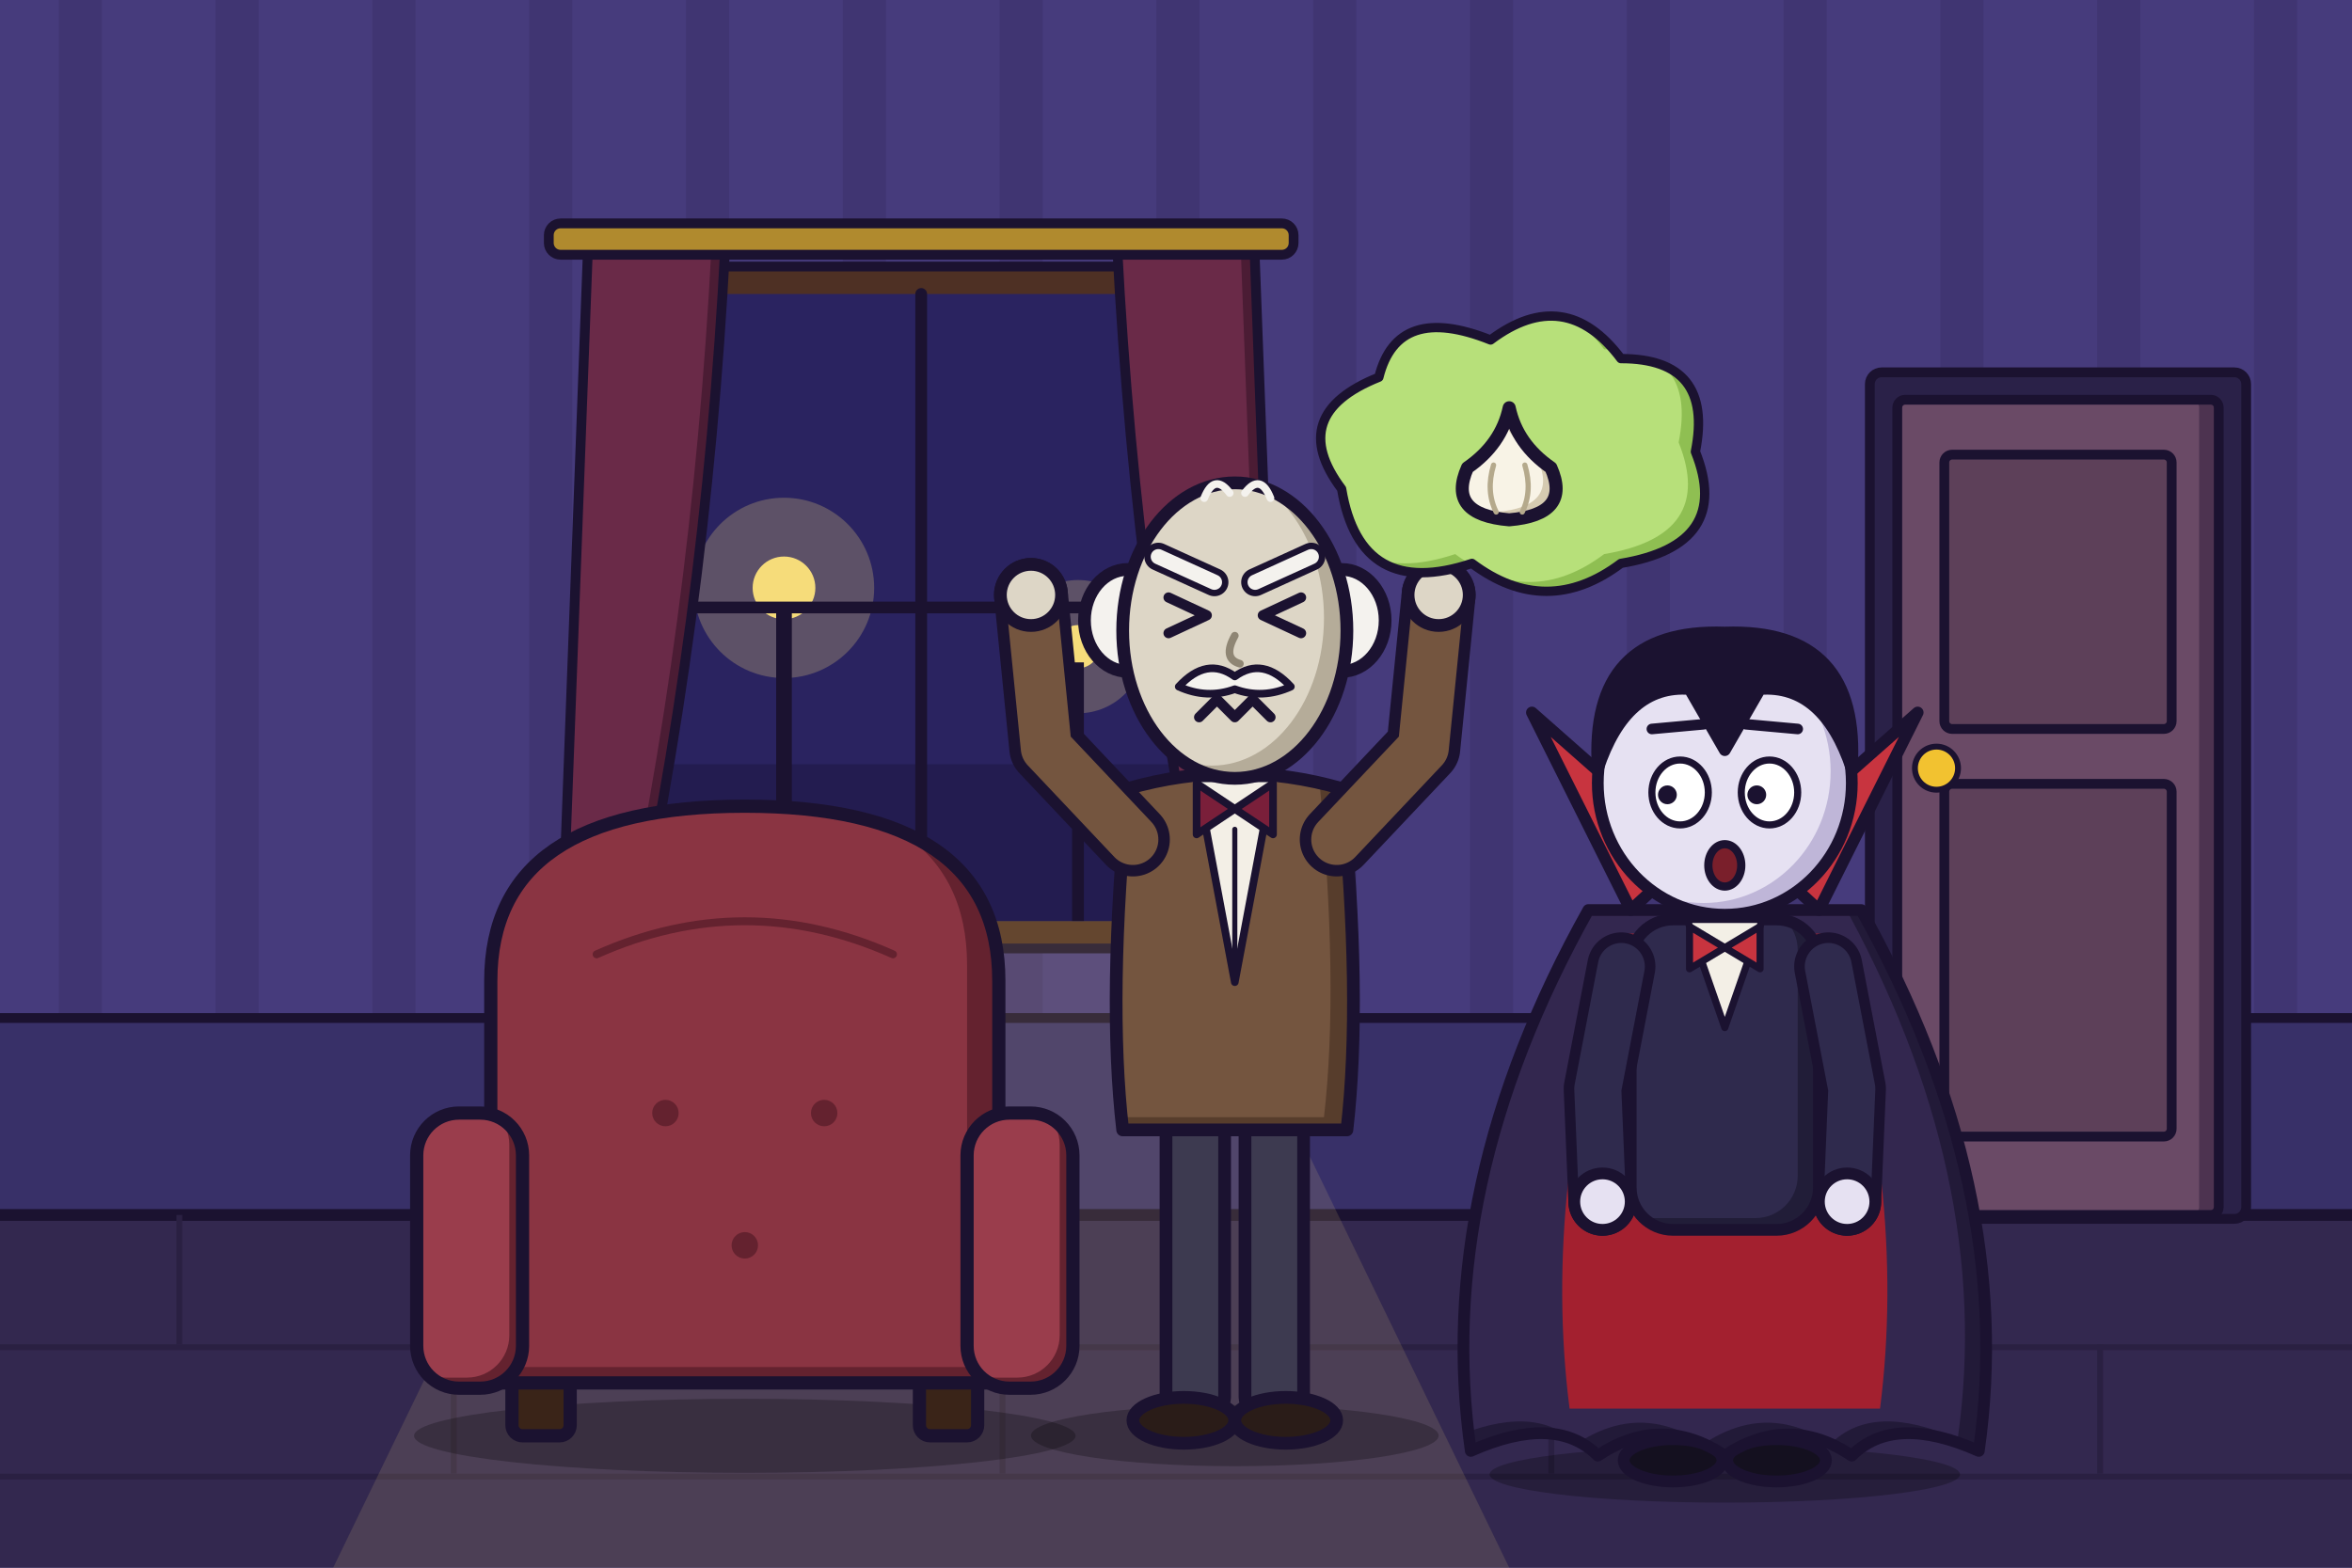
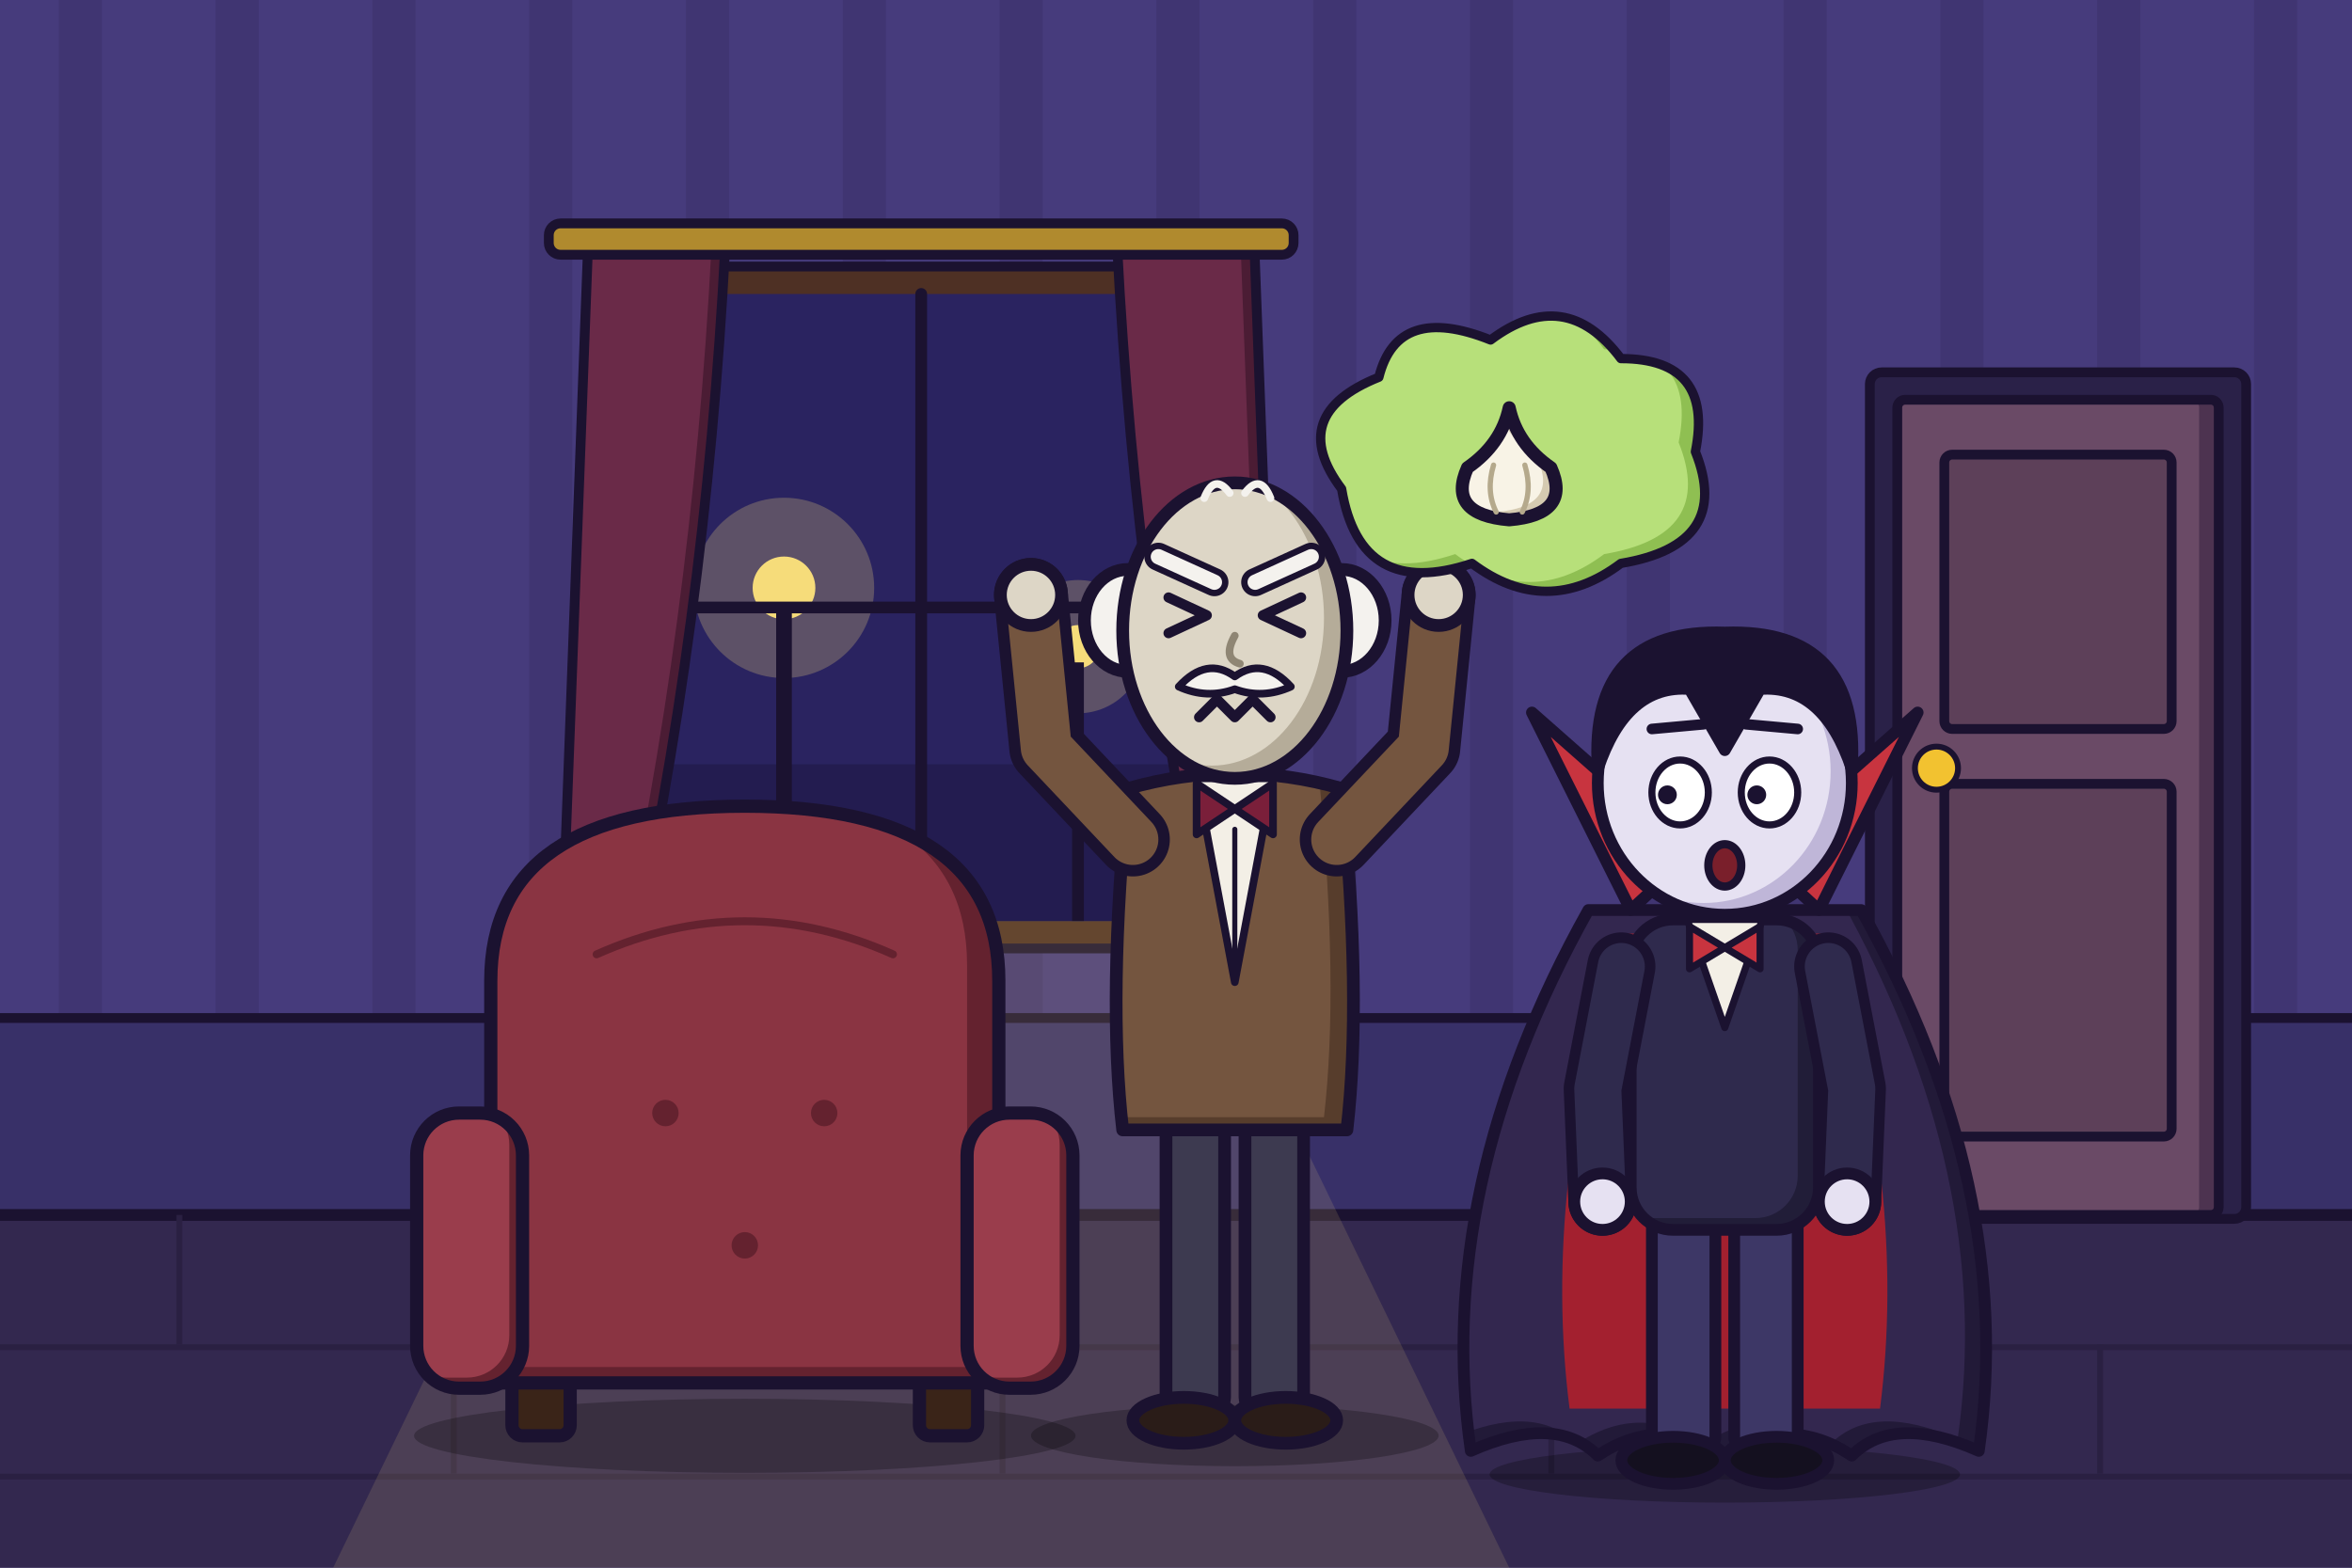
<svg xmlns="http://www.w3.org/2000/svg" viewBox="0 0 1200 800" width="1200" height="800">
  <rect width="1200" height="800" fill="#463b7c" />
  <rect x="30" y="0" width="22" height="600" fill="#403572" />
  <rect x="110" y="0" width="22" height="600" fill="#403572" />
  <rect x="190" y="0" width="22" height="600" fill="#403572" />
  <rect x="270" y="0" width="22" height="600" fill="#403572" />
  <rect x="350" y="0" width="22" height="600" fill="#403572" />
  <rect x="430" y="0" width="22" height="600" fill="#403572" />
  <rect x="510" y="0" width="22" height="600" fill="#403572" />
  <rect x="590" y="0" width="22" height="600" fill="#403572" />
  <rect x="670" y="0" width="22" height="600" fill="#403572" />
  <rect x="750" y="0" width="22" height="600" fill="#403572" />
  <rect x="830" y="0" width="22" height="600" fill="#403572" />
  <rect x="910" y="0" width="22" height="600" fill="#403572" />
  <rect x="990" y="0" width="22" height="600" fill="#403572" />
  <rect x="1070" y="0" width="22" height="600" fill="#403572" />
  <rect x="1150" y="0" width="22" height="600" fill="#403572" />
  <rect y="520" width="1200" height="100" fill="#383068" />
  <rect y="517" width="1200" height="5" fill="#1b1230" />
  <rect y="620" width="1200" height="180" fill="#33284f" />
  <rect y="617" width="1200" height="6" fill="#1b1230" />
  <rect y="686" width="1200" height="3" fill="#2a2042" />
  <rect x="90" y="620" width="3" height="66" fill="#2a2042" />
  <rect x="370" y="620" width="3" height="66" fill="#2a2042" />
  <rect x="650" y="620" width="3" height="66" fill="#2a2042" />
  <rect x="930" y="620" width="3" height="66" fill="#2a2042" />
  <rect y="752" width="1200" height="3" fill="#2a2042" />
  <rect x="230" y="686" width="3" height="66" fill="#2a2042" />
  <rect x="510" y="686" width="3" height="66" fill="#2a2042" />
  <rect x="790" y="686" width="3" height="66" fill="#2a2042" />
  <rect x="1070" y="686" width="3" height="66" fill="#2a2042" />
  <rect x="316" y="136" width="308" height="348" rx="6" fill="#4e3024" stroke="#1b1230" stroke-width="5" stroke-linejoin="round" stroke-linecap="round" />
  <clipPath id="c0">
    <rect x="330" y="150" width="280" height="320" rx="0" />
  </clipPath>
  <g clip-path="url(#c0)">
    <rect x="330" y="150" width="280" height="320" fill="#2a2360" />
    <rect x="330" y="390" width="280" height="80" fill="#231c50" />
    <circle cx="400" cy="300" r="46" fill="#f6dc7a" opacity=".25" />
    <circle cx="400" cy="300" r="16" fill="#f6dc7a" />
    <rect x="396" y="310" width="8" height="160" fill="#1b1230" />
    <circle cx="550" cy="330" r="34" fill="#f6dc7a" opacity=".25" />
    <circle cx="550" cy="330" r="11" fill="#f6dc7a" />
    <rect x="547" y="338" width="6" height="140" fill="#1b1230" />
  </g>
  <path d="M470 150 V470 M330 310 H610" fill="none" stroke="#1b1230" stroke-width="6" stroke-linecap="round" stroke-linejoin="round" />
  <clipPath id="c1">
    <path d="M300 126 H370 Q360 320 320 500 H286Z" />
  </clipPath>
  <path d="M300 126 H370 Q360 320 320 500 H286Z" fill="#4b1c34" />
  <g clip-path="url(#c1)">
    <path d="M300 126 H370 Q360 320 320 500 H286Z" fill="#6a2a48" transform="translate(-7 0)" />
  </g>
  <path d="M300 126 H370 Q360 320 320 500 H286Z" fill="none" stroke="#1b1230" stroke-width="5" stroke-linejoin="round" stroke-linecap="round" />
  <clipPath id="c2">
    <path d="M640 126 H570 Q580 320 620 500 H654Z" />
  </clipPath>
  <path d="M640 126 H570 Q580 320 620 500 H654Z" fill="#4b1c34" />
  <g clip-path="url(#c2)">
    <path d="M640 126 H570 Q580 320 620 500 H654Z" fill="#6a2a48" transform="translate(-7 0)" />
  </g>
  <path d="M640 126 H570 Q580 320 620 500 H654Z" fill="none" stroke="#1b1230" stroke-width="5" stroke-linejoin="round" stroke-linecap="round" />
  <rect x="280" y="114" width="380" height="16" rx="6" fill="#b08a2e" stroke="#1b1230" stroke-width="5" stroke-linejoin="round" stroke-linecap="round" />
  <path d="M330 470 L610 470 L770 800 L170 800Z" fill="#f6dc7a" opacity=".13" />
  <rect x="954" y="190" width="192" height="432" rx="6" fill="#2a2148" stroke="#1b1230" stroke-width="5" stroke-linejoin="round" stroke-linecap="round" />
  <clipPath id="c3">
    <rect x="968" y="204" width="164" height="416" rx="4" />
  </clipPath>
  <rect x="968" y="204" width="164" height="416" rx="4" fill="#4d3350" />
  <g clip-path="url(#c3)">
    <rect x="968" y="204" width="164" height="416" rx="4" fill="#6a4a66" transform="translate(-10 0)" />
  </g>
  <rect x="968" y="204" width="164" height="416" rx="4" fill="none" stroke="#1b1230" stroke-width="5" stroke-linejoin="round" stroke-linecap="round" />
  <rect x="992" y="232" width="116" height="140" rx="4" fill="#5d4059" stroke="#1b1230" stroke-width="5" stroke-linejoin="round" stroke-linecap="round" />
  <rect x="992" y="400" width="116" height="180" rx="4" fill="#5d4059" stroke="#1b1230" stroke-width="5" stroke-linejoin="round" stroke-linecap="round" />
  <circle cx="988" cy="392" r="11" fill="#f2c230" stroke="#1b1230" stroke-width="3" stroke-linejoin="round" stroke-linecap="round" />
  <g transform="translate(380 730) scale(1.35)">
    <ellipse cx="0" cy="2" rx="125" ry="14" fill="#000" opacity=".25" />
    <rect x="-88" y="-20" width="22" height="22" rx="4" fill="#3a2418" stroke="#1b1230" stroke-width="5" stroke-linejoin="round" stroke-linecap="round" />
    <rect x="66" y="-20" width="22" height="22" rx="4" fill="#3a2418" stroke="#1b1230" stroke-width="5" stroke-linejoin="round" stroke-linecap="round" />
    <clipPath id="c4">
      <path d="M-96 -18 L-96 -170 Q-96 -236 0 -236 Q96 -236 96 -170 L96 -18 Z" />
    </clipPath>
    <path d="M-96 -18 L-96 -170 Q-96 -236 0 -236 Q96 -236 96 -170 L96 -18 Z" fill="#64222f" />
    <g clip-path="url(#c4)">
      <path d="M-96 -18 L-96 -170 Q-96 -236 0 -236 Q96 -236 96 -170 L96 -18 Z" fill="#8a3442" transform="translate(-12 -6)" />
    </g>
    <path d="M-96 -18 L-96 -170 Q-96 -236 0 -236 Q96 -236 96 -170 L96 -18 Z" fill="none" stroke="#1b1230" stroke-width="5" stroke-linejoin="round" stroke-linecap="round" />
    <path d="M-56 -180 Q0 -205 56 -180" fill="none" stroke="#64222f" stroke-width="3" stroke-linecap="round" stroke-linejoin="round" />
    <circle cx="-30" cy="-120" r="5" fill="#64222f" />
    <circle cx="30" cy="-120" r="5" fill="#64222f" />
    <circle cx="0" cy="-70" r="5" fill="#64222f" />
    <clipPath id="c5">
      <rect x="-124" y="-120" width="40" height="104" rx="16" />
    </clipPath>
    <rect x="-124" y="-120" width="40" height="104" rx="16" fill="#64222f" />
    <g clip-path="url(#c5)">
      <rect x="-124" y="-120" width="40" height="104" rx="16" fill="#9a3d4c" transform="translate(-5 -4)" />
    </g>
    <rect x="-124" y="-120" width="40" height="104" rx="16" fill="none" stroke="#1b1230" stroke-width="5" stroke-linejoin="round" stroke-linecap="round" />
    <clipPath id="c6">
      <rect x="84" y="-120" width="40" height="104" rx="16" />
    </clipPath>
    <rect x="84" y="-120" width="40" height="104" rx="16" fill="#64222f" />
    <g clip-path="url(#c6)">
      <rect x="84" y="-120" width="40" height="104" rx="16" fill="#9a3d4c" transform="translate(-5 -4)" />
    </g>
    <rect x="84" y="-120" width="40" height="104" rx="16" fill="none" stroke="#1b1230" stroke-width="5" stroke-linejoin="round" stroke-linecap="round" />
  </g>
  <g transform="translate(630 730) scale(1.3)">
    <ellipse cx="0" cy="2" rx="80" ry="12" fill="#000" opacity=".25" />
    <rect x="-27" y="-132" width="23" height="124" rx="5" fill="#3d3a50" stroke="#1b1230" stroke-width="5" stroke-linejoin="round" stroke-linecap="round" />
    <rect x="4" y="-132" width="23" height="124" rx="5" fill="#3d3a50" stroke="#1b1230" stroke-width="5" stroke-linejoin="round" stroke-linecap="round" />
    <ellipse cx="-20" cy="-4" rx="20" ry="9" fill="#2a1c18" stroke="#1b1230" stroke-width="5" stroke-linejoin="round" stroke-linecap="round" />
    <ellipse cx="20" cy="-4" rx="20" ry="9" fill="#2a1c18" stroke="#1b1230" stroke-width="5" stroke-linejoin="round" stroke-linecap="round" />
    <g transform="translate(0 0)">
      <clipPath id="c7">
        <path d="M-42 -252 Q-50 -170 -44 -118 L44 -118 Q50 -170 42 -252 Q0 -264 -42 -252Z" />
      </clipPath>
      <path d="M-42 -252 Q-50 -170 -44 -118 L44 -118 Q50 -170 42 -252 Q0 -264 -42 -252Z" fill="#573d2c" />
      <g clip-path="url(#c7)">
        <path d="M-42 -252 Q-50 -170 -44 -118 L44 -118 Q50 -170 42 -252 Q0 -264 -42 -252Z" fill="#74553f" transform="translate(-9 -5)" />
      </g>
      <path d="M-42 -252 Q-50 -170 -44 -118 L44 -118 Q50 -170 42 -252 Q0 -264 -42 -252Z" fill="none" stroke="#1b1230" stroke-width="5" stroke-linejoin="round" stroke-linecap="round" />
      <path d="M-15 -256 L0 -176 L15 -256 Z" fill="#f3efe6" stroke="#1b1230" stroke-width="3" stroke-linejoin="round" stroke-linecap="round" />
      <path d="M0 -236 V-180" fill="none" stroke="#1b1230" stroke-width="2" stroke-linecap="round" stroke-linejoin="round" />
      <path d="M0 -244 L-15 -254 L-15 -234 Z" fill="#7a1f3a" stroke="#1b1230" stroke-width="3" stroke-linejoin="round" stroke-linecap="round" />
      <path d="M0 -244 L15 -254 L15 -234 Z" fill="#7a1f3a" stroke="#1b1230" stroke-width="3" stroke-linejoin="round" stroke-linecap="round" />
      <g transform="translate(0 -314)">
        <ellipse cx="-42" cy="-4" rx="17" ry="20" fill="#f4f2ee" stroke="#1b1230" stroke-width="5" stroke-linejoin="round" stroke-linecap="round" />
        <ellipse cx="42" cy="-4" rx="17" ry="20" fill="#f4f2ee" stroke="#1b1230" stroke-width="5" stroke-linejoin="round" stroke-linecap="round" />
        <clipPath id="c8">
          <ellipse cx="0" cy="0" rx="44" ry="58" />
        </clipPath>
        <ellipse cx="0" cy="0" rx="44" ry="58" fill="#b5ac99" />
        <g clip-path="url(#c8)">
          <ellipse cx="0" cy="0" rx="44" ry="58" fill="#ddd6c6" transform="translate(-9 -5)" />
        </g>
        <ellipse cx="0" cy="0" rx="44" ry="58" fill="none" stroke="#1b1230" stroke-width="5" stroke-linejoin="round" stroke-linecap="round" />
        <path d="M-12 -52 q4 -10 10 -2 M4 -54 q6 -8 10 2" fill="none" stroke="#f4f2ee" stroke-width="3" stroke-linecap="round" stroke-linejoin="round" />
        <path d="M-26 -13 l15 7 l-15 7" fill="none" stroke="#1b1230" stroke-width="4" stroke-linecap="round" stroke-linejoin="round" />
        <path d="M26 -13 l-15 7 l15 7" fill="none" stroke="#1b1230" stroke-width="4" stroke-linecap="round" stroke-linejoin="round" />
        <path d="M-30 -29 L-8 -19" fill="none" stroke="#1b1230" stroke-width="11" stroke-linecap="round" stroke-linejoin="round" />
        <path d="M-30 -29 L-8 -19" fill="none" stroke="#f4f2ee" stroke-width="6" stroke-linecap="round" stroke-linejoin="round" />
        <path d="M30 -29 L8 -19" fill="none" stroke="#1b1230" stroke-width="11" stroke-linecap="round" stroke-linejoin="round" />
        <path d="M30 -29 L8 -19" fill="none" stroke="#f4f2ee" stroke-width="6" stroke-linecap="round" stroke-linejoin="round" />
        <path d="M-14 34 l7 -7 l7 7 l7 -7 l7 7" fill="none" stroke="#1b1230" stroke-width="4" stroke-linecap="round" stroke-linejoin="round" />
        <path d="M0 2 q-5 9 2 11" fill="none" stroke="#8f8674" stroke-width="3" stroke-linecap="round" stroke-linejoin="round" />
        <path d="M-22 22 Q-11 10 0 18 Q11 10 22 22 Q11 27 0 23 Q-11 27 -22 22Z" fill="#f4f2ee" stroke="#1b1230" stroke-width="3" stroke-linejoin="round" stroke-linecap="round" />
      </g>
      <polyline points="-40,-232 -74,-268 -80,-328" fill="none" stroke-linecap="round" stroke-linejoin="round" stroke="#1b1230" stroke-width="29" />
      <polyline points="-40,-232 -74,-268 -80,-328" fill="none" stroke-linecap="round" stroke-linejoin="round" stroke="#74553f" stroke-width="20" />
      <circle cx="-80" cy="-328" r="12" fill="#ddd6c6" stroke="#1b1230" stroke-width="5" stroke-linejoin="round" stroke-linecap="round" />
      <polyline points="40,-232 74,-268 80,-328" fill="none" stroke-linecap="round" stroke-linejoin="round" stroke="#1b1230" stroke-width="29" />
      <polyline points="40,-232 74,-268 80,-328" fill="none" stroke-linecap="round" stroke-linejoin="round" stroke="#74553f" stroke-width="20" />
      <circle cx="80" cy="-328" r="12" fill="#ddd6c6" stroke="#1b1230" stroke-width="5" stroke-linejoin="round" stroke-linecap="round" />
    </g>
  </g>
  <g transform="translate(770 240) scale(0.95)">
    <clipPath id="c9">
      <path d="M-90 10 Q-120 -30 -70 -50 Q-60 -90 -10 -70 Q30 -100 60 -60 Q110 -60 100 -10 Q120 40 60 50 Q20 80 -20 50 Q-80 70 -90 10Z" />
    </clipPath>
    <path d="M-90 10 Q-120 -30 -70 -50 Q-60 -90 -10 -70 Q30 -100 60 -60 Q110 -60 100 -10 Q120 40 60 50 Q20 80 -20 50 Q-80 70 -90 10Z" fill="#8fbf52" />
    <g clip-path="url(#c9)">
      <path d="M-90 10 Q-120 -30 -70 -50 Q-60 -90 -10 -70 Q30 -100 60 -60 Q110 -60 100 -10 Q120 40 60 50 Q20 80 -20 50 Q-80 70 -90 10Z" fill="#b7e07a" transform="translate(-9 -5)" />
    </g>
    <path d="M-90 10 Q-120 -30 -70 -50 Q-60 -90 -10 -70 Q30 -100 60 -60 Q110 -60 100 -10 Q120 40 60 50 Q20 80 -20 50 Q-80 70 -90 10Z" fill="none" stroke="#1b1230" stroke-width="5" stroke-linejoin="round" stroke-linecap="round" />
    <g transform="translate(0 0) rotate(0) scale(1.4)">
      <clipPath id="c10">
        <path d="M0 -24 Q-3 -10 -16 -1 Q-24 17 0 19 Q24 17 16 -1 Q3 -10 0 -24Z" />
      </clipPath>
      <path d="M0 -24 Q-3 -10 -16 -1 Q-24 17 0 19 Q24 17 16 -1 Q3 -10 0 -24Z" fill="#d5cab1" />
      <g clip-path="url(#c10)">
        <path d="M0 -24 Q-3 -10 -16 -1 Q-24 17 0 19 Q24 17 16 -1 Q3 -10 0 -24Z" fill="#f8f3e6" transform="translate(-5 -3)" />
      </g>
      <path d="M0 -24 Q-3 -10 -16 -1 Q-24 17 0 19 Q24 17 16 -1 Q3 -10 0 -24Z" fill="none" stroke="#1b1230" stroke-width="5" stroke-linejoin="round" stroke-linecap="round" />
      <path d="M-6 -2 Q-9 8 -5 16 M6 -2 Q9 8 5 16" fill="none" stroke="#b5a98c" stroke-width="2" stroke-linecap="round" stroke-linejoin="round" />
    </g>
  </g>
  <g transform="translate(880 750) scale(1.2)">
    <ellipse cx="0" cy="2" rx="100" ry="12" fill="#000" opacity=".25" />
-     <rect x="-30" y="-112" width="25" height="104" rx="6" fill="#23203a" stroke="#1b1230" stroke-width="5" stroke-linejoin="round" stroke-linecap="round" />
-     <rect x="5" y="-112" width="25" height="104" rx="6" fill="#23203a" stroke="#1b1230" stroke-width="5" stroke-linejoin="round" stroke-linecap="round" />
-     <ellipse cx="-22" cy="-4" rx="21" ry="9" fill="#14101f" stroke="#1b1230" stroke-width="5" stroke-linejoin="round" stroke-linecap="round" />
-     <ellipse cx="22" cy="-4" rx="21" ry="9" fill="#14101f" stroke="#1b1230" stroke-width="5" stroke-linejoin="round" stroke-linecap="round" />
-     <g transform="translate(0 0)">
+     <g transform="translate(0 0) scale(1 1)">
      <clipPath id="c11">
        <path d="M-58 -238 Q-124 -120 -108 -8 Q-72 -24 -54 -6 Q-27 -24 0 -6 Q27 -24 54 -6 Q72 -24 108 -8 Q124 -120 58 -238 Z" />
      </clipPath>
      <path d="M-58 -238 Q-124 -120 -108 -8 Q-72 -24 -54 -6 Q-27 -24 0 -6 Q27 -24 54 -6 Q72 -24 108 -8 Q124 -120 58 -238 Z" fill="#221a38" />
      <g clip-path="url(#c11)">
        <path d="M-58 -238 Q-124 -120 -108 -8 Q-72 -24 -54 -6 Q-27 -24 0 -6 Q27 -24 54 -6 Q72 -24 108 -8 Q124 -120 58 -238 Z" fill="#33274f" transform="translate(-9 -5)" />
      </g>
      <path d="M-58 -238 Q-124 -120 -108 -8 Q-72 -24 -54 -6 Q-27 -24 0 -6 Q27 -24 54 -6 Q72 -24 108 -8 Q124 -120 58 -238 Z" fill="none" stroke="#1b1230" stroke-width="5" stroke-linejoin="round" stroke-linecap="round" />
      <path d="M-44 -228 Q-78 -120 -66 -26 L66 -26 Q78 -120 44 -228 Z" fill="#a3202f" />
+     </g>
+     <rect x="-31" y="-112" width="27" height="104" rx="6" fill="#3d3766" stroke="#1b1230" stroke-width="5" stroke-linejoin="round" stroke-linecap="round" />
+     <rect x="4" y="-112" width="27" height="104" rx="6" fill="#3d3766" stroke="#1b1230" stroke-width="5" stroke-linejoin="round" stroke-linecap="round" />
+     <ellipse cx="-22" cy="-4" rx="22" ry="10" fill="#14101f" stroke="#1b1230" stroke-width="5" stroke-linejoin="round" stroke-linecap="round" />
+     <ellipse cx="22" cy="-4" rx="22" ry="10" fill="#14101f" stroke="#1b1230" stroke-width="5" stroke-linejoin="round" stroke-linecap="round" />
+     <g transform="translate(0 0)">
      <path d="M-40 -238 L-82 -322 L-14 -262 Z" fill="#c8343f" stroke="#1b1230" stroke-width="5" stroke-linejoin="round" stroke-linecap="round" />
      <path d="M40 -238 L82 -322 L14 -262 Z" fill="#c8343f" stroke="#1b1230" stroke-width="5" stroke-linejoin="round" stroke-linecap="round" />
      <clipPath id="c12">
        <rect x="-40" y="-234" width="80" height="132" rx="18" />
      </clipPath>
      <rect x="-40" y="-234" width="80" height="132" rx="18" fill="#211d38" />
      <g clip-path="url(#c12)">
        <rect x="-40" y="-234" width="80" height="132" rx="18" fill="#2f2a4d" transform="translate(-9 -5)" />
      </g>
      <rect x="-40" y="-234" width="80" height="132" rx="18" fill="none" stroke="#1b1230" stroke-width="5" stroke-linejoin="round" stroke-linecap="round" />
      <path d="M-16 -234 L0 -188 L16 -234 Z" fill="#f3efe6" stroke="#1b1230" stroke-width="3" stroke-linejoin="round" stroke-linecap="round" />
      <path d="M0 -222 L-15 -231 L-15 -213 Z" fill="#c8343f" stroke="#1b1230" stroke-width="3" stroke-linejoin="round" stroke-linecap="round" />
      <path d="M0 -222 L15 -231 L15 -213 Z" fill="#c8343f" stroke="#1b1230" stroke-width="3" stroke-linejoin="round" stroke-linecap="round" />
      <clipPath id="c13">
        <ellipse cx="0" cy="-292" rx="54" ry="56" />
      </clipPath>
      <ellipse cx="0" cy="-292" rx="54" ry="56" fill="#bfb6d8" />
      <g clip-path="url(#c13)">
        <ellipse cx="0" cy="-292" rx="54" ry="56" fill="#e6e1f2" transform="translate(-9 -5)" />
      </g>
      <ellipse cx="0" cy="-292" rx="54" ry="56" fill="none" stroke="#1b1230" stroke-width="5" stroke-linejoin="round" stroke-linecap="round" />
      <path d="M-54 -298 Q-58 -358 0 -356 Q58 -358 54 -298 Q42 -334 15 -332 L0 -306 L-15 -332 Q-42 -334 -54 -298 Z" fill="#1b1230" stroke="#1b1230" stroke-width="5" stroke-linejoin="round" stroke-linecap="round" />
      <ellipse cx="-19" cy="-288" rx="12" ry="13.8" fill="#fff" stroke="#1b1230" stroke-width="3" />
      <circle cx="-24.4" cy="-287" r="4" fill="#1b1230" />
      <ellipse cx="19" cy="-288" rx="12" ry="13.8" fill="#fff" stroke="#1b1230" stroke-width="3" />
      <circle cx="13.6" cy="-287" r="4" fill="#1b1230" />
      <path d="M-31 -315 L-9 -317" fill="none" stroke="#1b1230" stroke-width="4.5" stroke-linecap="round" stroke-linejoin="round" />
      <path d="M31 -315 L9 -317" fill="none" stroke="#1b1230" stroke-width="4.5" stroke-linecap="round" stroke-linejoin="round" />
      <ellipse cx="0" cy="-257" rx="7" ry="9" fill="#7a1f2b" stroke="#1b1230" stroke-width="3.5" />
      <polyline points="-44,-214 -54,-162 -52,-114" fill="none" stroke-linecap="round" stroke-linejoin="round" stroke="#1b1230" stroke-width="29" />
      <polyline points="-44,-214 -54,-162 -52,-114" fill="none" stroke-linecap="round" stroke-linejoin="round" stroke="#2f2a4d" stroke-width="20" />
      <circle cx="-52" cy="-114" r="12" fill="#e6e1f2" stroke="#1b1230" stroke-width="5" stroke-linejoin="round" stroke-linecap="round" />
      <polyline points="44,-214 54,-162 52,-114" fill="none" stroke-linecap="round" stroke-linejoin="round" stroke="#1b1230" stroke-width="29" />
      <polyline points="44,-214 54,-162 52,-114" fill="none" stroke-linecap="round" stroke-linejoin="round" stroke="#2f2a4d" stroke-width="20" />
      <circle cx="52" cy="-114" r="12" fill="#e6e1f2" stroke="#1b1230" stroke-width="5" stroke-linejoin="round" stroke-linecap="round" />
    </g>
  </g>
</svg>
